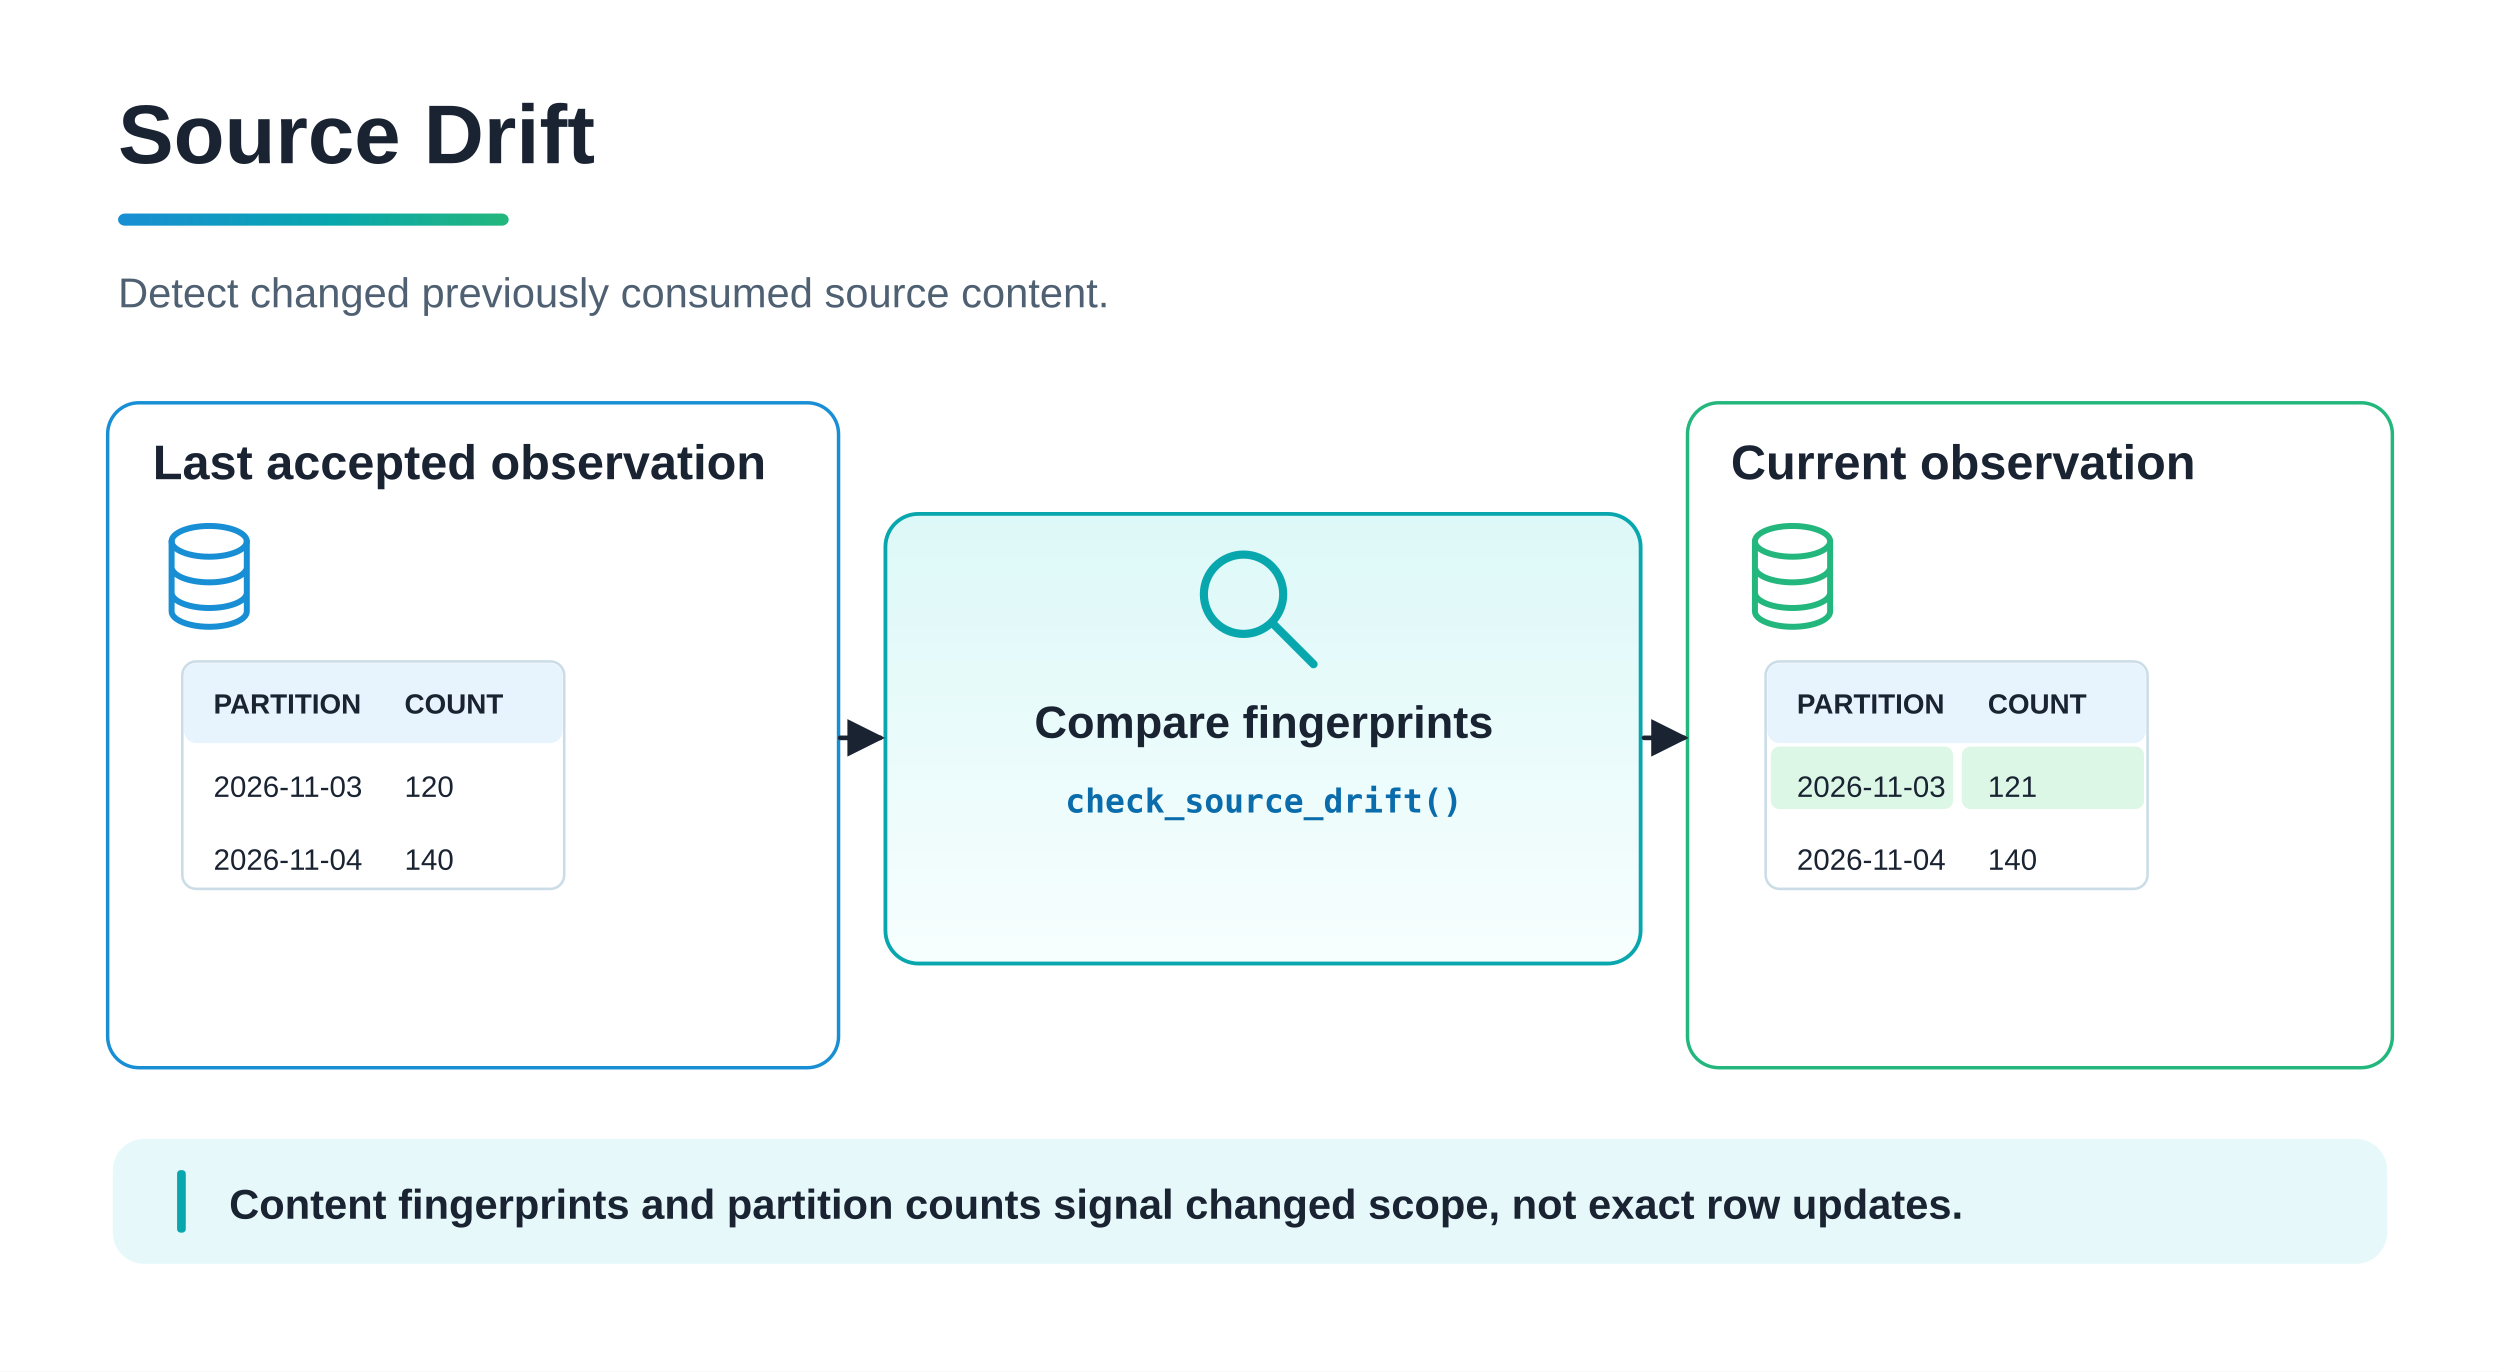
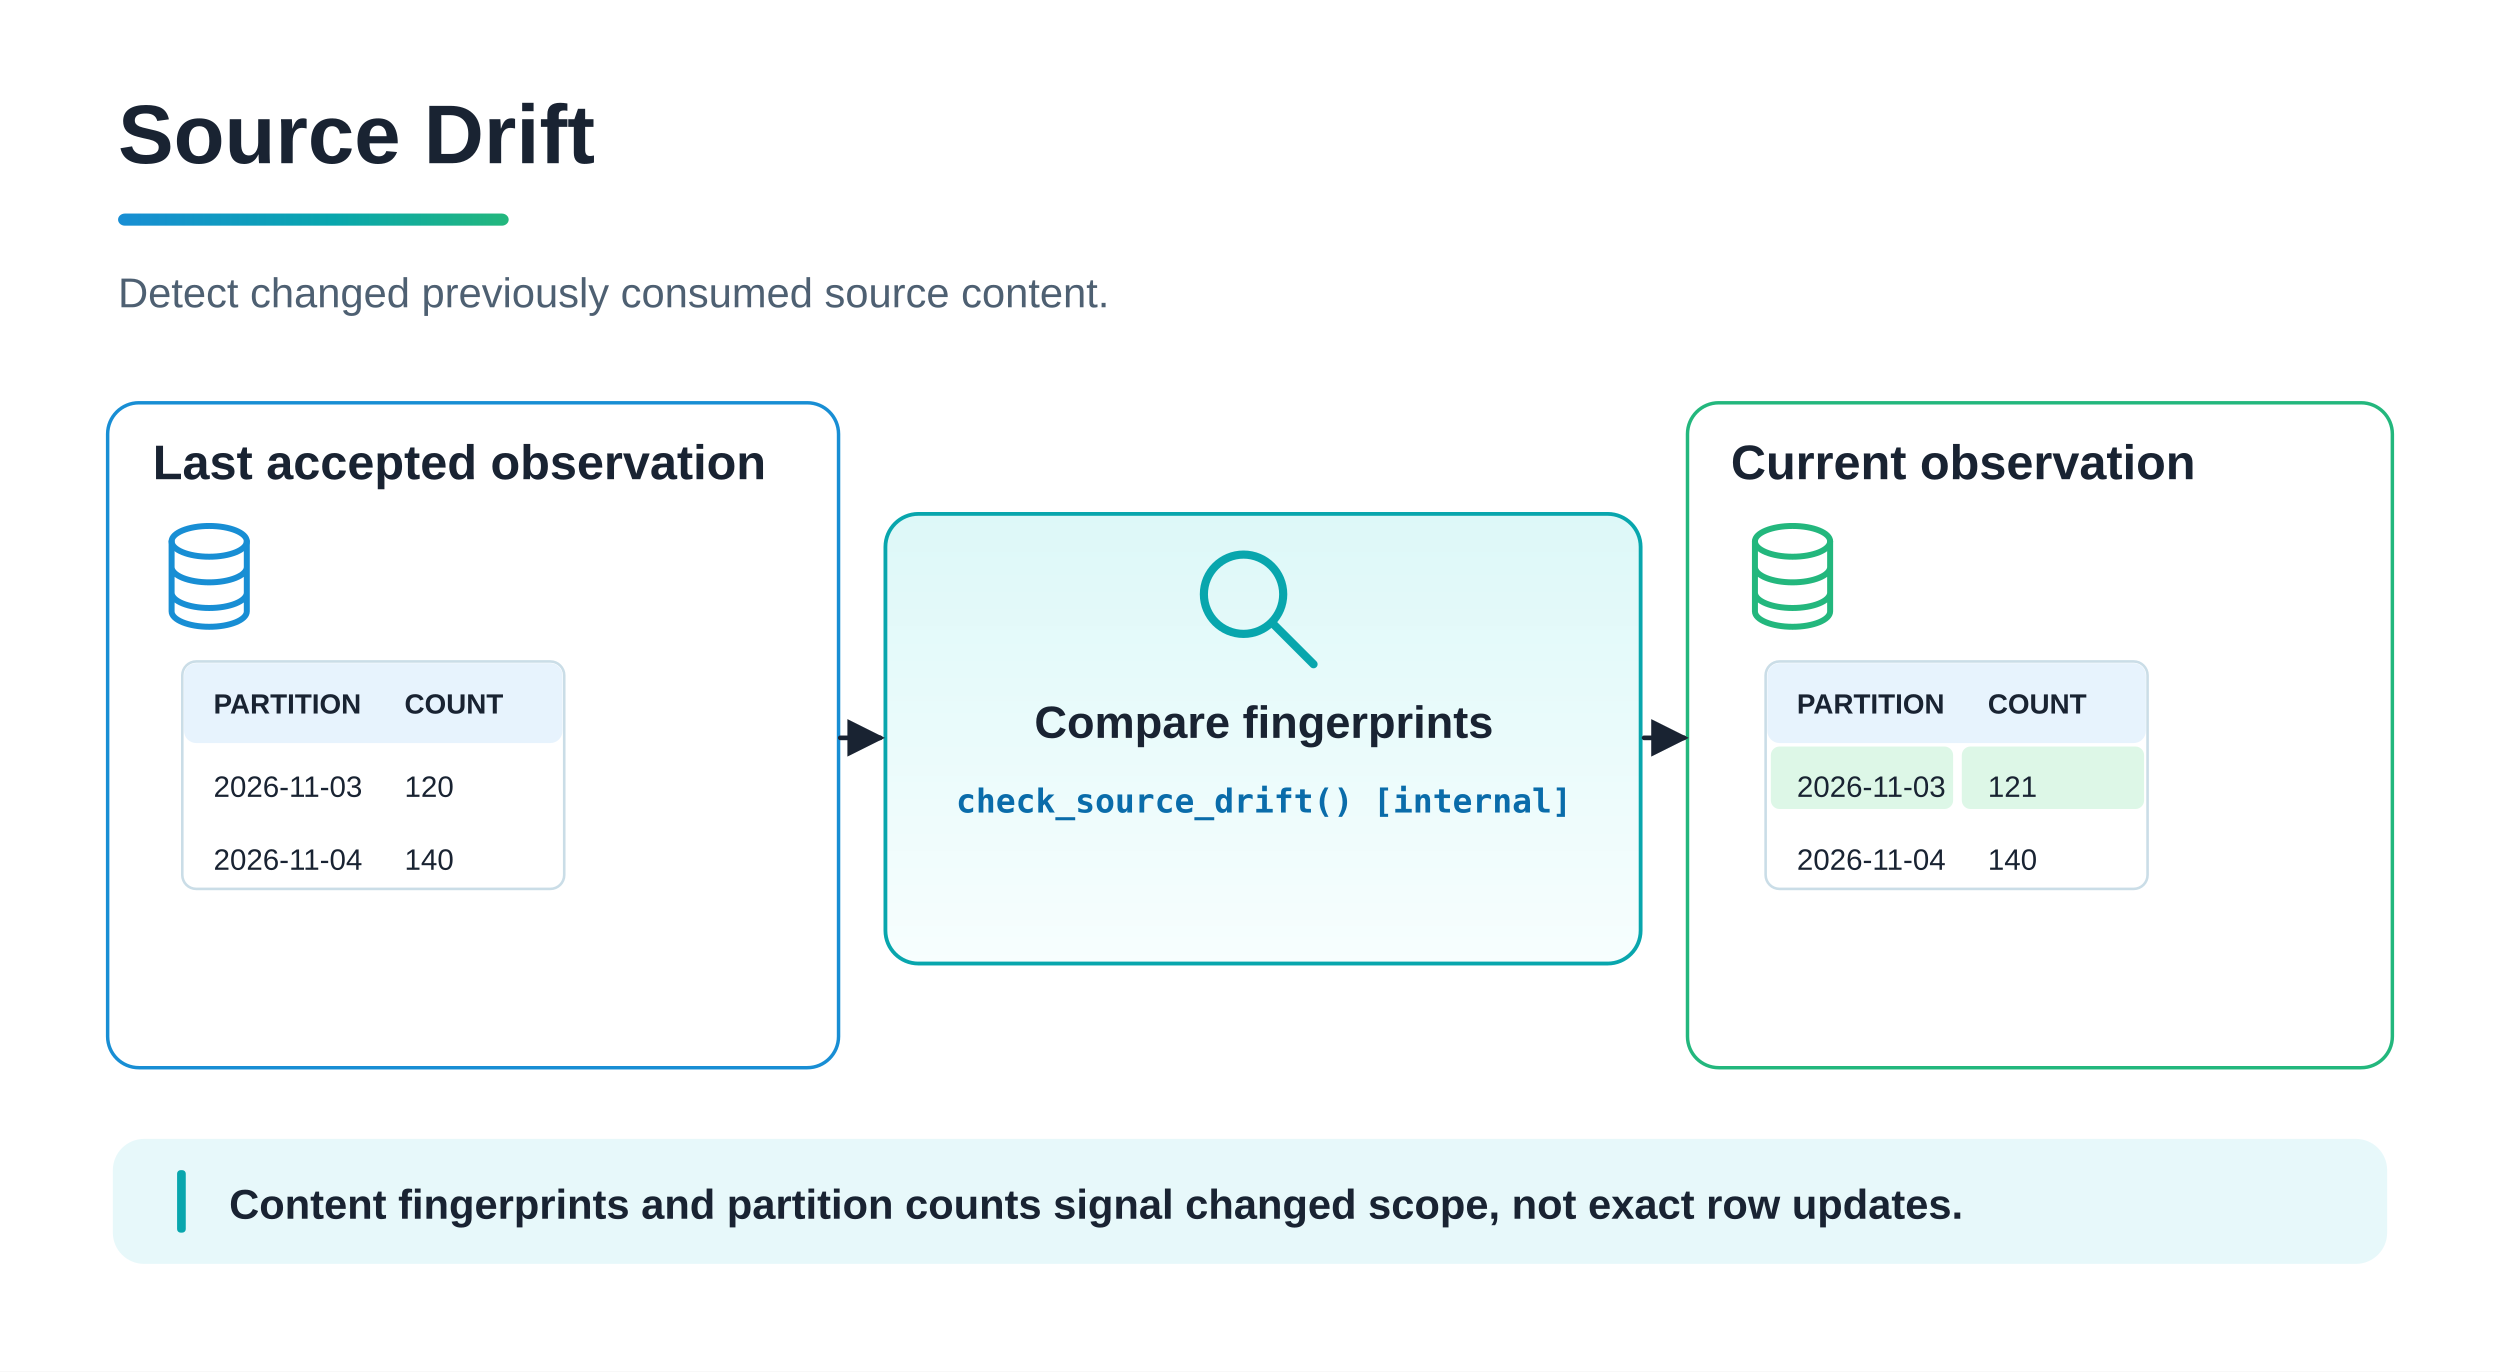
<svg xmlns="http://www.w3.org/2000/svg" width="1440" height="790" viewBox="0 0 1440 790" role="img" aria-label="Source Drift">
  <defs>
    <linearGradient id="accent">
      <stop offset="0%" stop-color="#188ED4" />
      <stop offset="55%" stop-color="#08A6AD" />
      <stop offset="100%" stop-color="#23B77D" />
    </linearGradient>
    <linearGradient id="bl" x2="0" y2="1">
      <stop offset="0%" stop-color="#DDF1FD" />
      <stop offset="100%" stop-color="#F7FCFF" />
    </linearGradient>
    <linearGradient id="gr" x2="0" y2="1">
      <stop offset="0%" stop-color="#DDF8E9" />
      <stop offset="100%" stop-color="#F7FEFA" />
    </linearGradient>
    <linearGradient id="aq" x2="0" y2="1">
      <stop offset="0%" stop-color="#DDF8F8" />
      <stop offset="100%" stop-color="#F7FEFE" />
    </linearGradient>
    <marker id="ar" markerWidth="8" markerHeight="8" refX="7" refY="4" orient="auto">
      <path d="M0 0L8 4L0 8Z" fill="#192332" />
    </marker>
  </defs>
  <rect width="1440" height="790" fill="#fff" />
  <text x="68" y="94" fill="#192332" font-family="Arial,Helvetica,sans-serif" font-size="48" font-weight="700" text-anchor="start">Source Drift</text>
  <rect x="68" y="123" width="225" height="7" rx="4" fill="url(#accent)" />
  <text x="68" y="177" fill="#4E6072" font-family="Arial,Helvetica,sans-serif" font-size="24" font-weight="400" text-anchor="start">Detect changed previously consumed source content.</text>
  <rect x="62" y="232" width="421" height="383" rx="18" fill="#fff" stroke="#188ED4" stroke-width="2" />
  <text x="88" y="276" fill="#192332" font-family="Arial,Helvetica,sans-serif" font-size="28" font-weight="700" text-anchor="start">Last accepted observation</text>
  <g transform="translate(89 300) scale(0.984375)" fill="none" stroke="#188ED4" stroke-width="3.5" stroke-linejoin="round" stroke-linecap="round">
    <ellipse cx="32" cy="12" rx="22" ry="9" />
    <path d="M10 12v15c0 5 10 9 22 9s22-4 22-9V12M10 27v15c0 5 10 9 22 9s22-4 22-9V27M10 42v11c0 5 10 9 22 9s22-4 22-9V42" />
  </g>
  <rect x="105" y="381" width="220" height="131" rx="8" fill="#fff" stroke="#CADDE7" stroke-width="1.5" />
  <rect x="106" y="382" width="218" height="46" rx="7" fill="#E7F3FD" />
  <text x="123" y="411" fill="#192332" font-family="Arial,Helvetica,sans-serif" font-size="16" font-weight="700" text-anchor="start">PARTITION</text>
  <text x="233" y="411" fill="#192332" font-family="Arial,Helvetica,sans-serif" font-size="16" font-weight="700" text-anchor="start">COUNT</text>
  <text x="123" y="459" fill="#192332" font-family="Arial,Helvetica,sans-serif" font-size="17" font-weight="500" text-anchor="start">2026-11-03</text>
  <text x="233" y="459" fill="#192332" font-family="Arial,Helvetica,sans-serif" font-size="17" font-weight="500" text-anchor="start">120</text>
  <text x="123" y="501" fill="#192332" font-family="Arial,Helvetica,sans-serif" font-size="17" font-weight="500" text-anchor="start">2026-11-04</text>
  <text x="233" y="501" fill="#192332" font-family="Arial,Helvetica,sans-serif" font-size="17" font-weight="500" text-anchor="start">140</text>
  <rect x="510" y="296" width="435" height="259" rx="19" fill="url(#aq)" stroke="#08A6AD" stroke-width="2.2" />
  <g transform="translate(680 306) scale(1.34375)" fill="none" stroke="#08A6AD" stroke-width="3.5" stroke-linejoin="round" stroke-linecap="round">
    <circle cx="27" cy="27" r="17" />
    <path d="m40 40 17 17" />
  </g>
  <text x="728" y="425" fill="#192332" font-family="Arial,Helvetica,sans-serif" font-size="26" font-weight="700" text-anchor="middle">Compare fingerprints</text>
-   <text x="728" y="468" fill="#0A6CAA" font-family="Consolas,Menlo,monospace" font-size="19" font-weight="600" text-anchor="middle">check_source_drift()</text>
+   <text x="728" y="468" fill="#0A6CAA" font-family="Consolas,Menlo,monospace" font-size="19" font-weight="600" text-anchor="middle">check_source_drift() [internal]</text>
  <rect x="972" y="232" width="406" height="383" rx="18" fill="#fff" stroke="#23B77D" stroke-width="2" />
  <text x="997" y="276" fill="#192332" font-family="Arial,Helvetica,sans-serif" font-size="28" font-weight="700" text-anchor="start">Current observation</text>
  <g transform="translate(1001 300) scale(0.984375)" fill="none" stroke="#23B77D" stroke-width="3.5" stroke-linejoin="round" stroke-linecap="round">
    <ellipse cx="32" cy="12" rx="22" ry="9" />
    <path d="M10 12v15c0 5 10 9 22 9s22-4 22-9V12M10 27v15c0 5 10 9 22 9s22-4 22-9V27M10 42v11c0 5 10 9 22 9s22-4 22-9V42" />
  </g>
  <rect x="1017" y="381" width="220" height="131" rx="8" fill="#fff" stroke="#CADDE7" stroke-width="1.5" />
  <rect x="1018" y="382" width="218" height="46" rx="7" fill="#E7F3FD" />
  <text x="1035" y="411" fill="#192332" font-family="Arial,Helvetica,sans-serif" font-size="16" font-weight="700" text-anchor="start">PARTITION</text>
  <text x="1145" y="411" fill="#192332" font-family="Arial,Helvetica,sans-serif" font-size="16" font-weight="700" text-anchor="start">COUNT</text>
  <rect x="1020" y="430" width="105" height="36" rx="5" fill="#DDF7E7" />
  <text x="1035" y="459" fill="#192332" font-family="Arial,Helvetica,sans-serif" font-size="17" font-weight="500" text-anchor="start">2026-11-03</text>
  <rect x="1130" y="430" width="105" height="36" rx="5" fill="#DDF7E7" />
  <text x="1145" y="459" fill="#192332" font-family="Arial,Helvetica,sans-serif" font-size="17" font-weight="500" text-anchor="start">121</text>
  <text x="1035" y="501" fill="#192332" font-family="Arial,Helvetica,sans-serif" font-size="17" font-weight="500" text-anchor="start">2026-11-04</text>
  <text x="1145" y="501" fill="#192332" font-family="Arial,Helvetica,sans-serif" font-size="17" font-weight="500" text-anchor="start">140</text>
  <path d="M484 425 H507" fill="none" stroke="#192332" stroke-width="2.7" stroke-linecap="round" marker-end="url(#ar)" />
  <path d="M947 425 H970" fill="none" stroke="#192332" stroke-width="2.7" stroke-linecap="round" marker-end="url(#ar)" />
  <rect x="65" y="656" width="1310" height="72" rx="18" fill="#E7F8FA" stroke="none" stroke-width="0" />
  <rect x="102" y="674" width="5" height="36" rx="2" fill="#08A6AD" />
  <text x="132" y="702" fill="#192332" font-family="Arial,Helvetica,sans-serif" font-size="24" font-weight="600" text-anchor="start">Content fingerprints and partition counts signal changed scope, not exact row updates.</text>
</svg>
